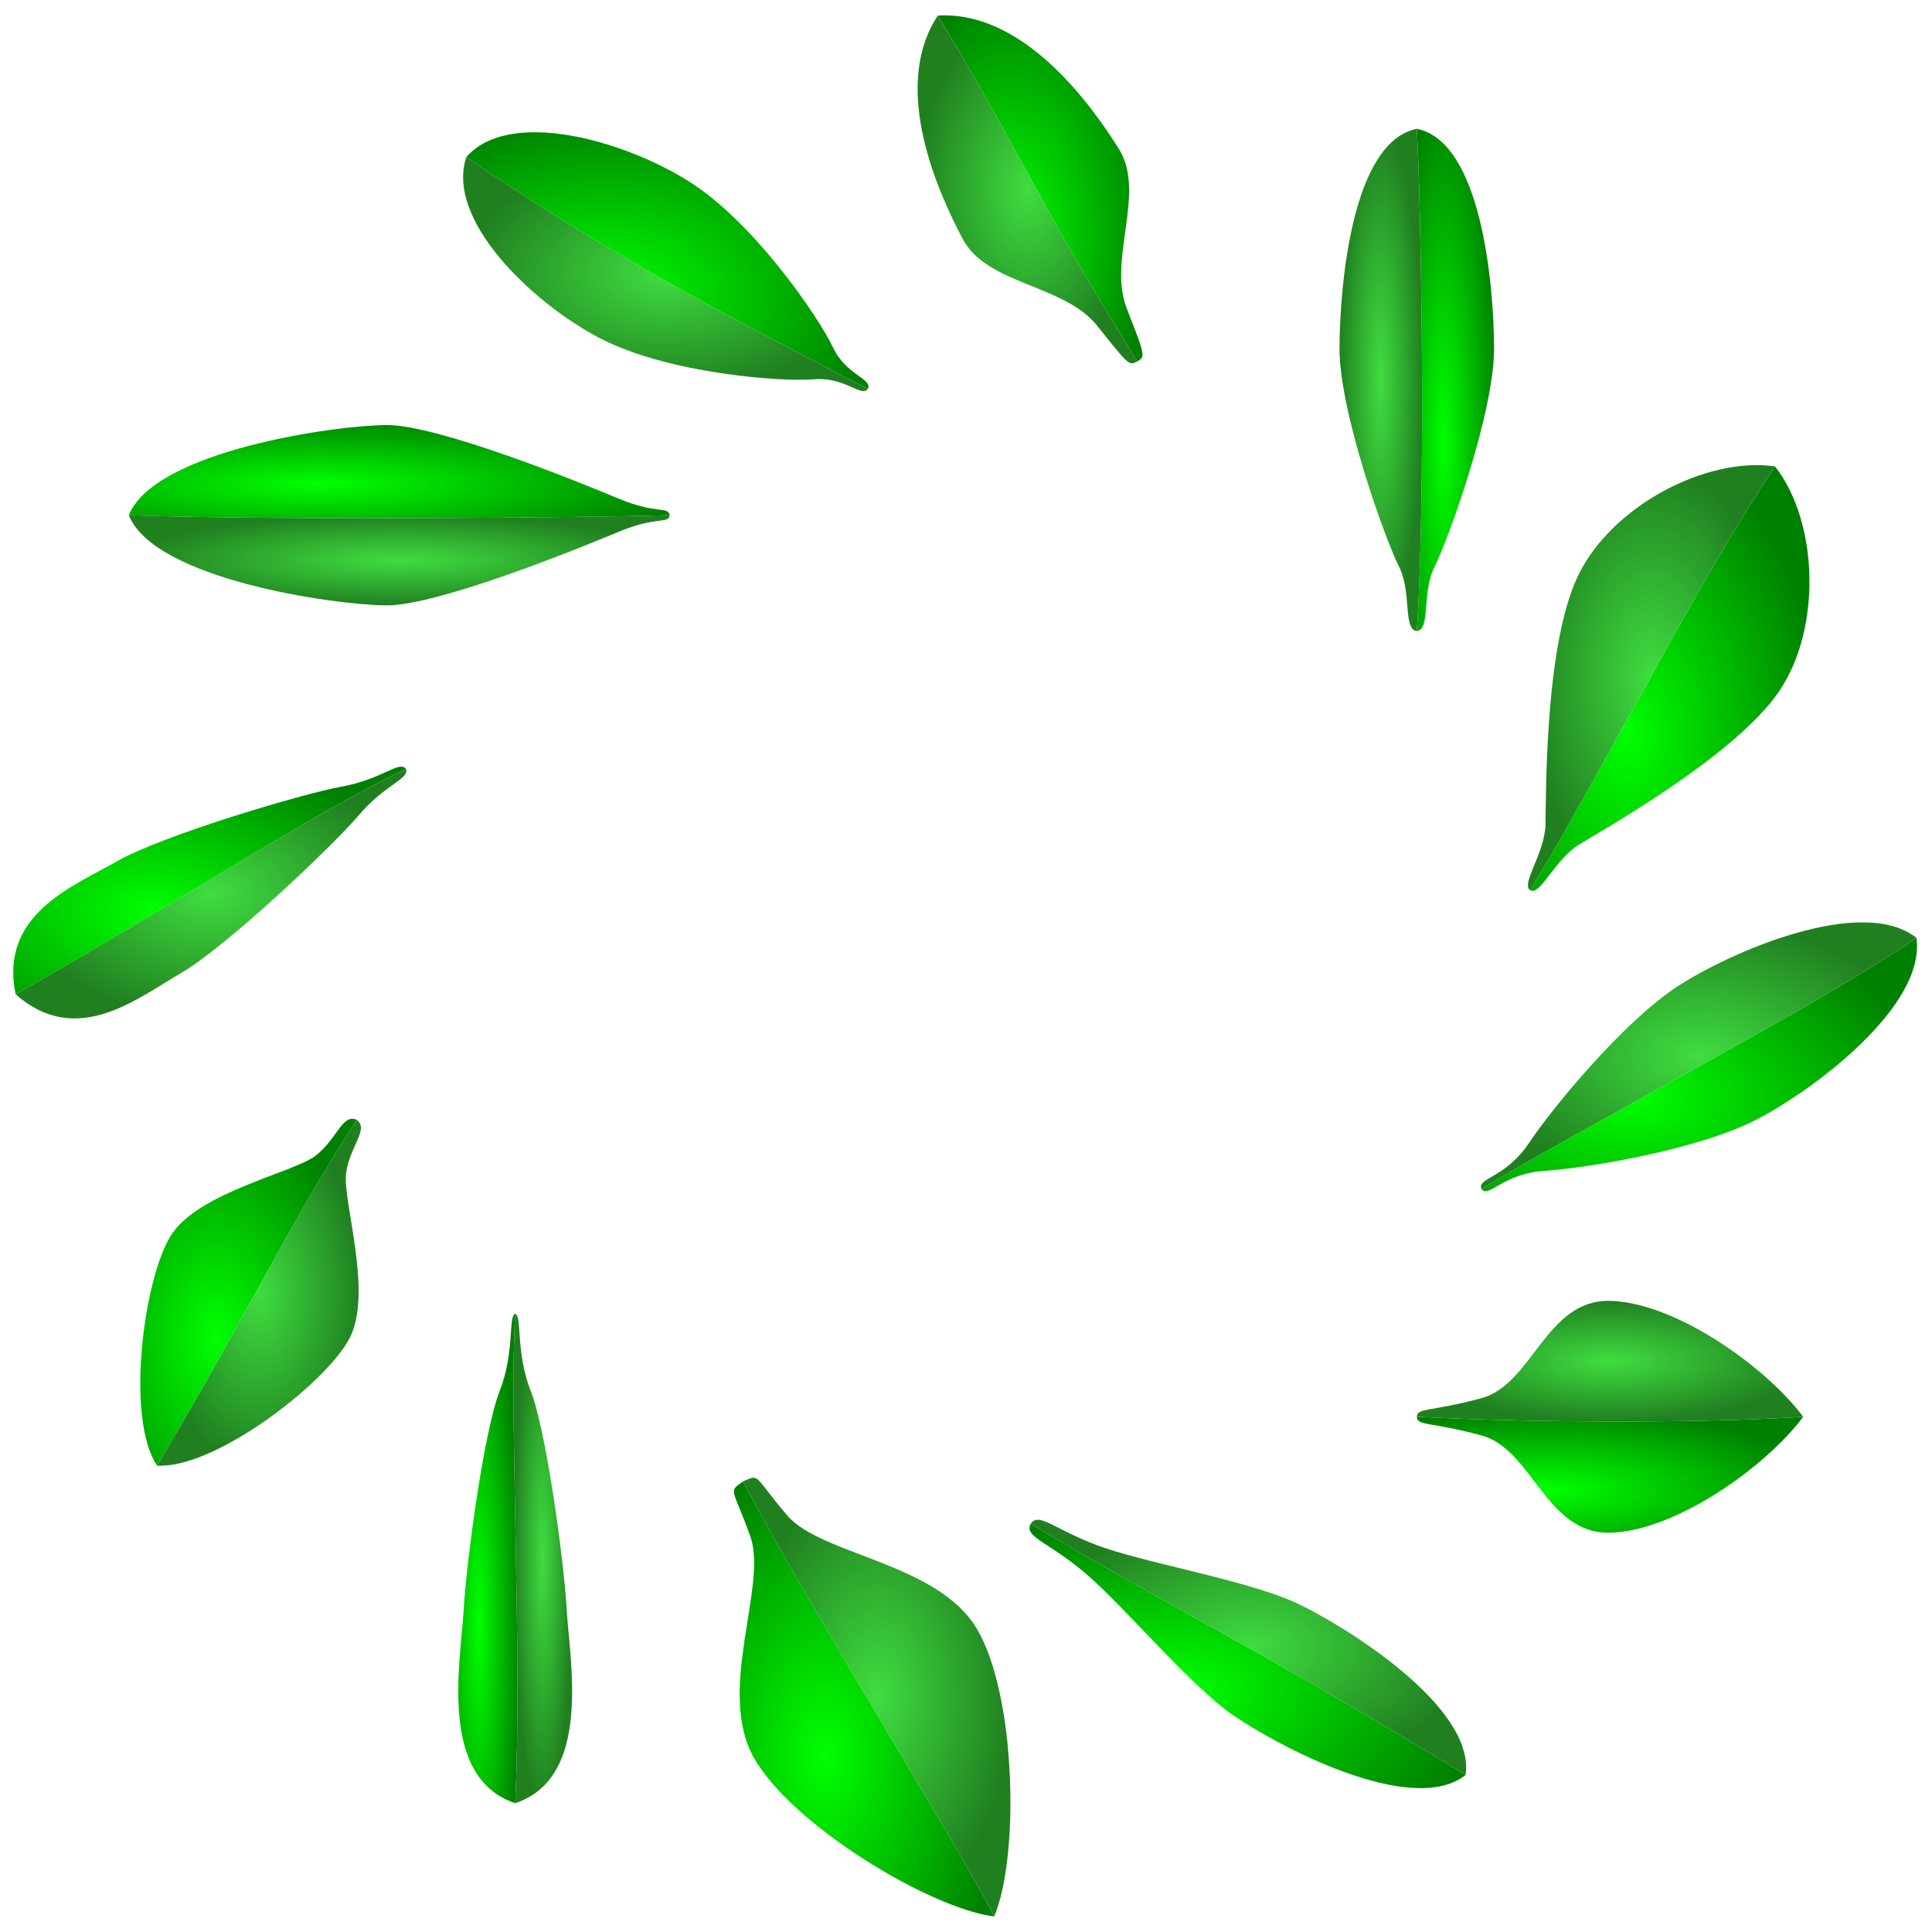
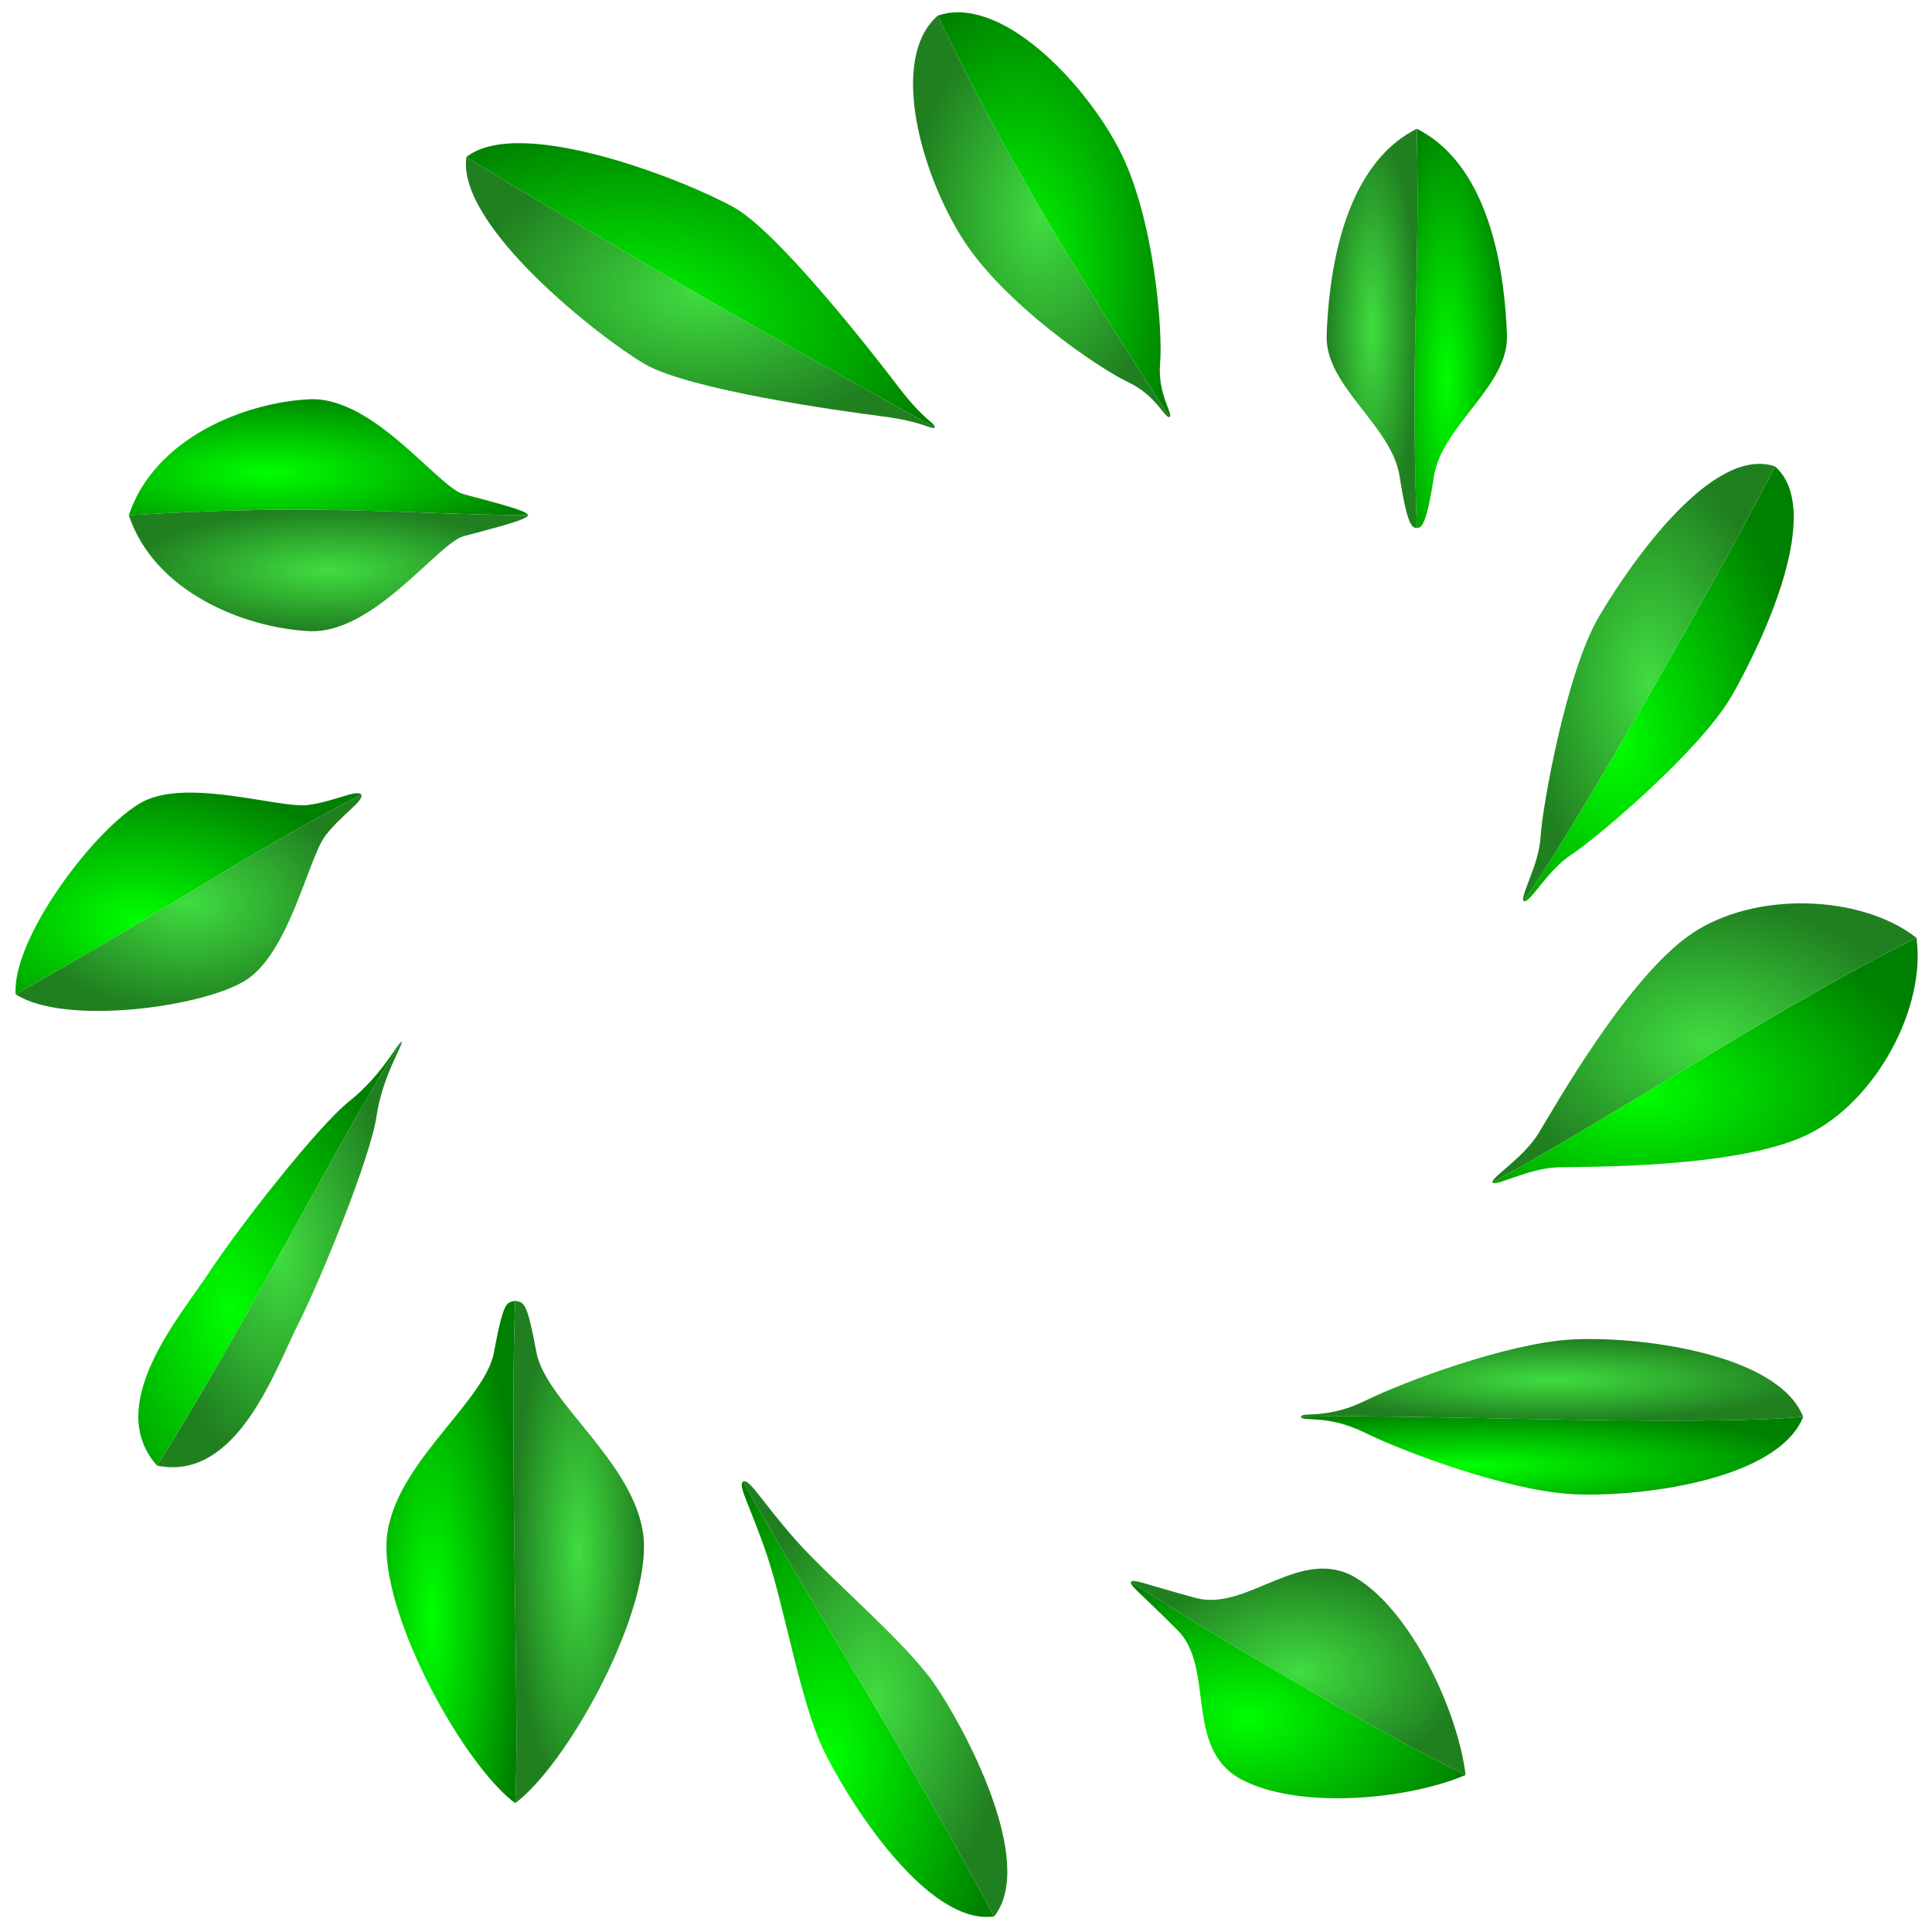
<svg xmlns="http://www.w3.org/2000/svg" width="750" height="750" viewBox="0 0 750 750">
  <radialGradient id="RadialGradient3" cx="0.35" cy="0.63" r="0.7">
    <stop offset="0%" stop-color="#00FF00" />
    <stop offset="100%" stop-color="#008000" />
  </radialGradient>
  <radialGradient id="RadialGradient4" cx="0.5" cy="0.5" r="0.5">
    <stop offset="0%" stop-color="#40DD40" />
    <stop offset="100%" stop-color="#208020" />
  </radialGradient>
-   <path d="M 50,200 C 60,175 130,165.111 150,165 C 170,164.889 225,187.203 240,193.495 C 255,199.787 259.309,196.418 260,200 C 225,200.941 110,202.108 50,200 Z" fill="url(#RadialGradient3)" fill-opacity="1" />
-   <path d="M 50,200 C 60,225 130,234.889 150,235 C 170,235.111 225,212.797 240,206.505 C 255,200.213 259.309,203.582 260,200 C 225,200.941 110,202.108 50,200 Z" fill="url(#RadialGradient4)" fill-opacity="1" />
-   <path d="M 181.05,60.95 C 197.85,41.8 242.5,54.55 267.8,70.65 C 293.15,86.75 318.05,123.6 323.25,134.65 C 328.4,145.7 338.65,146.9 336.95,150.95 C 274.5,119.05 226.4,92.4 181.05,60.95 Z" fill="url(#RadialGradient3)" fill-opacity="1" />
-   <path d="M 181.05,60.95 C 172.85,85.1 206.2,117.35 232.8,131.25 C 259.45,145.15 303.8,148.3 315.95,147.25 C 328.1,146.2 334.25,154.45 336.95,150.95 C 274.5,119.05 226.4,92.4 181.05,60.95 Z" fill="url(#RadialGradient4)" fill-opacity="1" />
-   <path d="M 364.05,6.05 C 397.55,4.05 423.7,40.85 434.35,57.8 C 445,74.75 430,100.75 437.35,119.6 C 444.7,138.45 444.65,138.25 441.55,140.3 C 401.85,76.6 397.65,61.7 364.05,6.05 Z" fill="url(#RadialGradient3)" fill-opacity="1" />
-   <path d="M 364.05,6.05 C 345.55,34.05 364.4,75.15 373.75,92.8 C 383.1,110.5 413.15,110.5 425.8,126.3 C 438.4,142.1 438.2,141.95 441.55,140.3 C 401.85,76.6 397.65,61.7 364.05,6.05 Z" fill="url(#RadialGradient4)" fill-opacity="1" />
-   <path d="M 550,50 C 575,55 579.85,110 580,135 C 580.15,160 562,210 556.9,220 C 551.85,230 555.5,244.2 550,245 C 553.7,190 551.55,75 550,50 Z" fill="url(#RadialGradient3)" fill-opacity="1" />
-   <path d="M 550,50 C 525,55 520.15,110 520,135 C 519.85,160 538,210 543.1,220 C 548.15,230 544.5,244.2 550,245 C 553.7,190 551.55,75 550,50 Z" fill="url(#RadialGradient4)" fill-opacity="1" />
-   <path d="M 689.05,181.05 C 705.7,202.2 707.5,243.65 690.55,268.5 C 673.55,293.35 622.85,321.8 613.15,327.75 C 603.45,333.7 598.05,347.7 594.05,345.6 C 627.35,289.75 658.5,226.9 689.05,181.05 Z" fill="url(#RadialGradient3)" fill-opacity="1" />
-   <path d="M 689.05,181.05 C 662.4,177.2 625.6,196.4 612.6,223.5 C 599.55,250.6 600.25,308.75 599.95,320.15 C 599.65,331.5 590.2,343.2 594.05,345.6 C 627.35,289.75 658.5,226.9 689.05,181.05 Z" fill="url(#RadialGradient4)" fill-opacity="1" />
-   <path d="M 743.95,364.05 C 747.8,390.7 703.4,423.75 681,435.05 C 658.65,446.3 616.55,453.4 599.85,454.5 C 583.15,455.55 578,465.3 575.1,461.55 C 613.45,438 706.95,389.95 743.95,364.05 Z" fill="url(#RadialGradient3)" fill-opacity="1" />
-   <path d="M 743.95,364.05 C 722.8,347.4 671.95,369.35 651,383.05 C 630.1,396.8 602.9,429.7 593.6,443.65 C 584.3,457.55 573.3,457.15 575.1,461.55 C 613.45,438 706.95,389.95 743.95,364.05 Z" fill="url(#RadialGradient4)" fill-opacity="1" />
-   <path d="M 700,550 C 685,570 650,594.45 625,595 C 600,595.55 595,562.55 575,557.2 C 555,551.85 550.25,553.6 550,550 C 600,552.55 665,552.3 700,550 Z" fill="url(#RadialGradient3)" fill-opacity="1" />
-   <path d="M 700,550 C 685,530 650,505.55 625,505 C 600,504.45 595,537.45 575,542.8 C 555,548.15 550.25,546.4 550,550 C 600,552.55 665,552.3 700,550 Z" fill="url(#RadialGradient4)" fill-opacity="1" />
-   <path d="M 568.95,689.05 C 547.8,705.7 495,677.2 478.5,665.7 C 462.05,654.25 438.15,625.6 422.9,612.1 C 407.6,598.55 397.4,596.95 400.1,591.55 C 447.3,619.8 505.2,649.55 568.95,689.05 Z" fill="url(#RadialGradient3)" fill-opacity="1" />
-   <path d="M 568.95,689.05 C 572.8,662.4 521.7,630.95 503.5,622.4 C 485.35,613.9 448.6,607.5 429.25,601.05 C 409.9,594.55 403.45,586.5 400.1,591.55 C 447.3,619.8 505.2,649.55 568.95,689.05 Z" fill="url(#RadialGradient4)" fill-opacity="1" />
-   <path d="M 385.95,743.95 C 361.15,740.95 307.35,708.5 292.65,682.35 C 277.95,656.2 298.1,615.7 291.3,596.5 C 284.5,577.35 282.45,579.3 288.45,575.1 C 314,623.85 372.5,717.1 385.95,743.95 Z" fill="url(#RadialGradient3)" fill-opacity="1" />
-   <path d="M 385.95,743.95 C 395.75,720.95 394.55,658.15 379.25,632.35 C 363.95,606.55 318.8,603.75 305.6,588.3 C 292.4,572.8 295.1,572 288.45,575.1 C 314,623.85 372.5,717.1 385.95,743.95 Z" fill="url(#RadialGradient4)" fill-opacity="1" />
-   <path d="M 200,700 C 170,690 178.85,645 180,625 C 181.15,605 188.05,555 193.95,540 C 199.9,525 197.25,510.9 200,510 C 197.55,550 202.85,640 200,700 Z" fill="url(#RadialGradient3)" fill-opacity="1" />
-   <path d="M 200,700 C 230,690 221.15,645 220,625 C 218.85,605 211.95,555 206.05,540 C 200.1,525 202.75,510.9 200,510 C 197.55,550 202.85,640 200,700 Z" fill="url(#RadialGradient4)" fill-opacity="1" />
-   <path d="M 60.95,568.95 C 48.65,550.3 55.75,496.65 66.3,479.7 C 76.9,462.7 114,455.25 122.5,448.65 C 131.05,442 132.8,432.25 138.45,434.7 C 111.35,476.85 94.35,513.2 60.95,568.95 Z" fill="url(#RadialGradient3)" fill-opacity="1" />
-   <path d="M 60.95,568.95 C 83.25,570.3 126.15,537.35 135.6,519.7 C 145,502 132.9,466.15 134.35,455.45 C 135.85,444.75 143.4,438.35 138.45,434.7 C 111.35,476.85 94.35,513.2 60.95,568.95 Z" fill="url(#RadialGradient4)" fill-opacity="1" />
-   <path d="M 6.05,385.95 C -0.3,354.95 28.15,344.2 45.5,334.3 C 62.85,324.35 117.05,308.2 132.7,305.35 C 148.4,302.5 154.9,295.15 157.6,298.45 C 116.95,318.05 62.8,354.25 6.05,385.95 Z" fill="url(#RadialGradient3)" fill-opacity="1" />
-   <path d="M 6.05,385.95 C 29.7,406.95 53.2,387.65 70.5,377.6 C 87.8,367.5 128.9,328.7 139.2,316.55 C 149.5,304.4 159.1,302.4 157.6,298.45 C 116.95,318.05 62.8,354.25 6.05,385.95 Z" fill="url(#RadialGradient4)" fill-opacity="1" />
+   <path d="M 50,200 C 60,170 95,156.27 120,155 C 145,153.73 170,189.144 180,191.855 C 190,194.565 204.897,198.18 205,200 C 155,199.566 125,195.432 50,200 Z" fill="url(#RadialGradient3)" fill-opacity="1" />
+   <path d="M 50,200 C 60,230 95,243.73 120,245 C 145,246.27 170,210.856 180,208.145 C 190,205.435 204.897,201.82 205,200 C 155,199.566 125,195.432 50,200 Z" fill="url(#RadialGradient4)" fill-opacity="1" />
+   <path d="M 181.05,60.95 C 202.2,44.3 267.75,70.75 285.15,80.65 C 302.5,90.55 339,137.35 348.85,150.3 C 358.7,163.25 363.1,164.25 362.9,165.95 C 332.15,149.25 231.95,92.75 181.05,60.95 Z" fill="url(#RadialGradient3)" fill-opacity="1" />
+   <path d="M 181.05,60.95 C 177.2,87.6 232.9,131.15 250.15,141.25 C 267.4,151.35 326.2,159.55 342.35,161.6 C 358.45,163.65 361.55,166.95 362.9,165.95 C 332.15,149.25 231.95,92.75 181.05,60.95 Z" fill="url(#RadialGradient4)" fill-opacity="1" />
+   <path d="M 364.05,6.05 C 388.2,-2.15 420.45,31.2 434.35,57.8 C 448.25,84.45 451.4,128.8 450.35,140.95 C 449.3,153.1 455.45,160.45 454.05,161.95 C 415.95,103.1 387.6,55.95 364.05,6.05 Z" fill="url(#RadialGradient3)" fill-opacity="1" />
+   <path d="M 364.05,6.05 C 344.9,22.85 357.65,67.5 373.75,92.8 C 389.85,118.15 426.7,143.05 437.75,148.25 C 448.8,153.4 452.1,162.4 454.05,161.95 C 415.95,103.1 387.6,55.95 364.05,6.05 Z" fill="url(#RadialGradient4)" fill-opacity="1" />
+   <path d="M 550,50 C 580,65 584.25,110 585,130 C 585.75,150 559.75,165 556.65,185 C 553.6,205 551.6,204.8 550,205 C 547.45,130 551.3,115 550,50 Z" fill="url(#RadialGradient3)" fill-opacity="1" />
+   <path d="M 550,50 C 520,65 515.75,110 515,130 C 514.25,150 540.25,165 543.35,185 C 546.4,205 548.4,204.8 550,205 C 547.45,130 551.3,115 550,50 Z" fill="url(#RadialGradient4)" fill-opacity="1" />
+   <path d="M 689.05,181.05 C 708.2,197.85 684.9,247.9 672.55,269.65 C 660.2,291.4 619.45,325.6 610.05,331.75 C 600.65,337.85 594.1,350.5 591.55,349.9 C 622.25,304.15 677.9,203.45 689.05,181.05 Z" fill="url(#RadialGradient3)" fill-opacity="1" />
+   <path d="M 689.05,181.05 C 664.9,172.85 633.2,218.1 620.55,239.65 C 607.95,261.2 598.7,313.6 598.05,324.8 C 597.45,336 589.8,348 591.55,349.9 C 622.25,304.15 677.9,203.45 689.05,181.05 Z" fill="url(#RadialGradient4)" fill-opacity="1" />
+   <path d="M 743.95,364.05 C 747.8,390.7 728.6,427.5 701.5,440.55 C 674.4,453.55 616.25,452.85 604.85,453.15 C 593.5,453.45 580.55,460.75 579.4,459.05 C 636.15,427.35 694.55,388.5 743.95,364.05 Z" fill="url(#RadialGradient3)" fill-opacity="1" />
+   <path d="M 743.95,364.05 C 722.8,347.4 681.35,345.6 656.5,362.6 C 631.65,379.55 603.2,430.25 597.25,439.95 C 591.3,449.65 578.55,457.25 579.4,459.05 C 636.15,427.35 694.55,388.5 743.95,364.05 Z" fill="url(#RadialGradient4)" fill-opacity="1" />
+   <path d="M 700,550 C 690,575 635,581.45 610,580 C 585,578.55 545,563.65 530,556.25 C 515,548.85 505.65,552.1 505,550 C 550,548.8 655,553.9 700,550 Z" fill="url(#RadialGradient3)" fill-opacity="1" />
+   <path d="M 700,550 C 690,525 635,518.55 610,520 C 585,521.45 545,536.35 530,543.75 C 515,551.15 505.65,547.9 505,550 C 550,548.8 655,553.9 700,550 Z" fill="url(#RadialGradient4)" fill-opacity="1" />
+   <path d="M 568.95,689.05 C 545.95,698.85 503.45,702.55 481.5,690.55 C 459.6,678.5 471.75,647.4 457.1,632.8 C 442.45,618.15 438.5,615.5 439.05,614.05 C 481.1,641.25 537.5,673.55 568.95,689.05 Z" fill="url(#RadialGradient3)" fill-opacity="1" />
+   <path d="M 568.95,689.05 C 565.95,664.25 547.9,625.55 526.5,612.6 C 505.15,599.6 484.3,625.7 464.3,620.35 C 444.3,614.95 440.05,612.85 439.05,614.05 C 481.1,641.25 537.5,673.55 568.95,689.05 Z" fill="url(#RadialGradient4)" fill-opacity="1" />
+   <path d="M 385.95,743.95 C 359.3,747.8 327.8,696.7 319.3,678.5 C 310.75,660.35 304.4,623.6 297.9,604.25 C 291.45,584.9 286.25,576.8 288.45,575.1 C 315.2,623.15 350.45,677.85 385.95,743.95 Z" fill="url(#RadialGradient3)" fill-opacity="1" />
+   <path d="M 385.95,743.95 C 402.6,722.8 374.05,670 362.6,653.5 C 351.1,637.05 322.5,613.15 308.95,597.9 C 295.45,582.6 291.05,574 288.45,575.1 C 315.2,623.15 350.45,677.85 385.95,743.95 Z" fill="url(#RadialGradient4)" fill-opacity="1" />
+   <path d="M 200,700 C 180,685 149.65,630 150,600 C 150.35,570 188.05,545 191.75,525 C 195.45,505 196.6,505.65 200,505 C 197.75,560 201.8,670 200,700 Z" fill="url(#RadialGradient3)" fill-opacity="1" />
+   <path d="M 200,700 C 220,685 250.35,630 250,600 C 249.65,570 211.95,545 208.25,525 C 204.55,505 203.4,505.65 200,505 C 197.75,560 201.8,670 200,700 Z" fill="url(#RadialGradient4)" fill-opacity="1" />
+   <path d="M 60.95,568.95 C 39.95,545.3 70.15,510.75 81.15,494 C 92.1,477.25 123.1,437.4 135.7,427.4 C 148.35,417.35 154.5,404.65 155.95,404.4 C 133.8,437.8 93.4,518.4 60.95,568.95 Z" fill="url(#RadialGradient3)" fill-opacity="1" />
+   <path d="M 60.95,568.95 C 91.95,575.3 106.75,531.9 115.75,514 C 124.8,496.1 143.8,449.35 146.15,433.4 C 148.55,417.45 156.45,405.8 155.95,404.4 C 133.8,437.8 93.4,518.4 60.95,568.95 Z" fill="url(#RadialGradient4)" fill-opacity="1" />
+   <path d="M 6.05,385.95 C 4.7,363.65 37.65,320.75 55.3,311.3 C 73,301.9 108.85,314 119.55,312.5 C 130.25,311.05 138.3,306.35 140.3,308.45 C 95.8,331.35 62.85,354.35 6.05,385.95 Z" fill="url(#RadialGradient3)" fill-opacity="1" />
+   <path d="M 6.05,385.95 C 24.7,398.25 78.35,391.15 95.3,380.6 C 112.3,370 119.75,332.9 126.35,324.35 C 133,315.85 141.1,311.2 140.3,308.45 C 95.8,331.35 62.85,354.35 6.05,385.95 Z" fill="url(#RadialGradient4)" fill-opacity="1" />
</svg>
